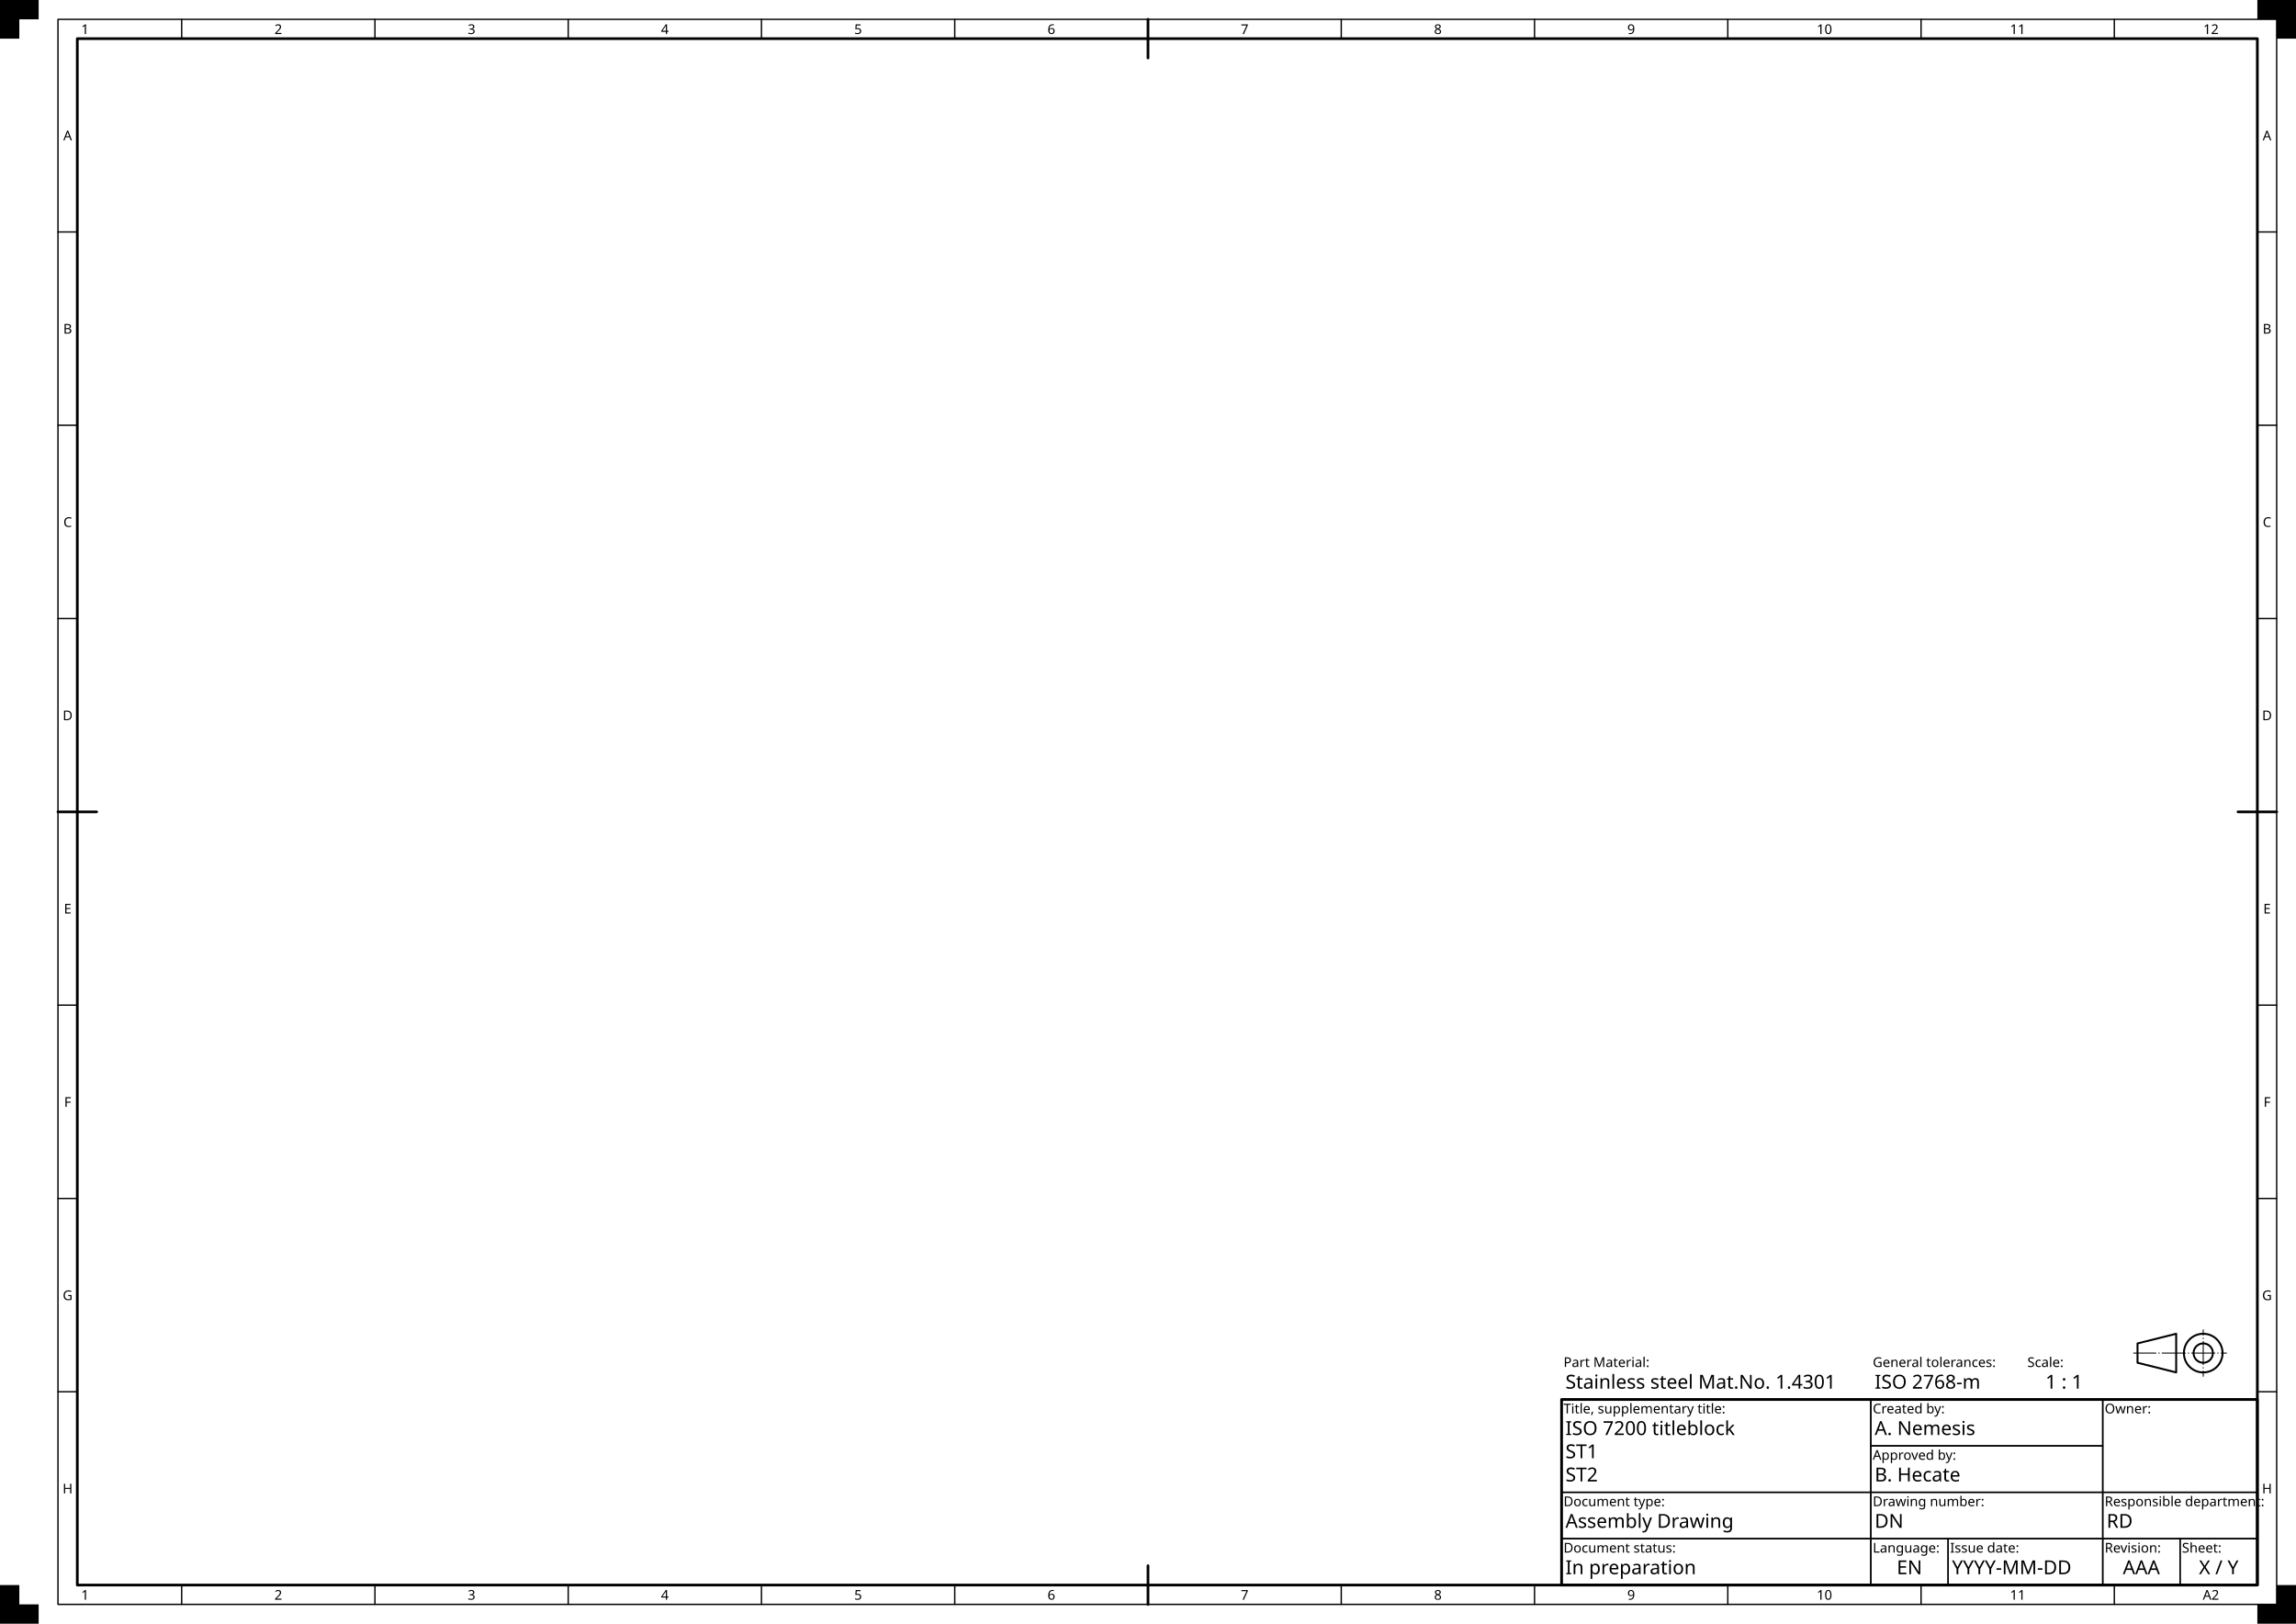
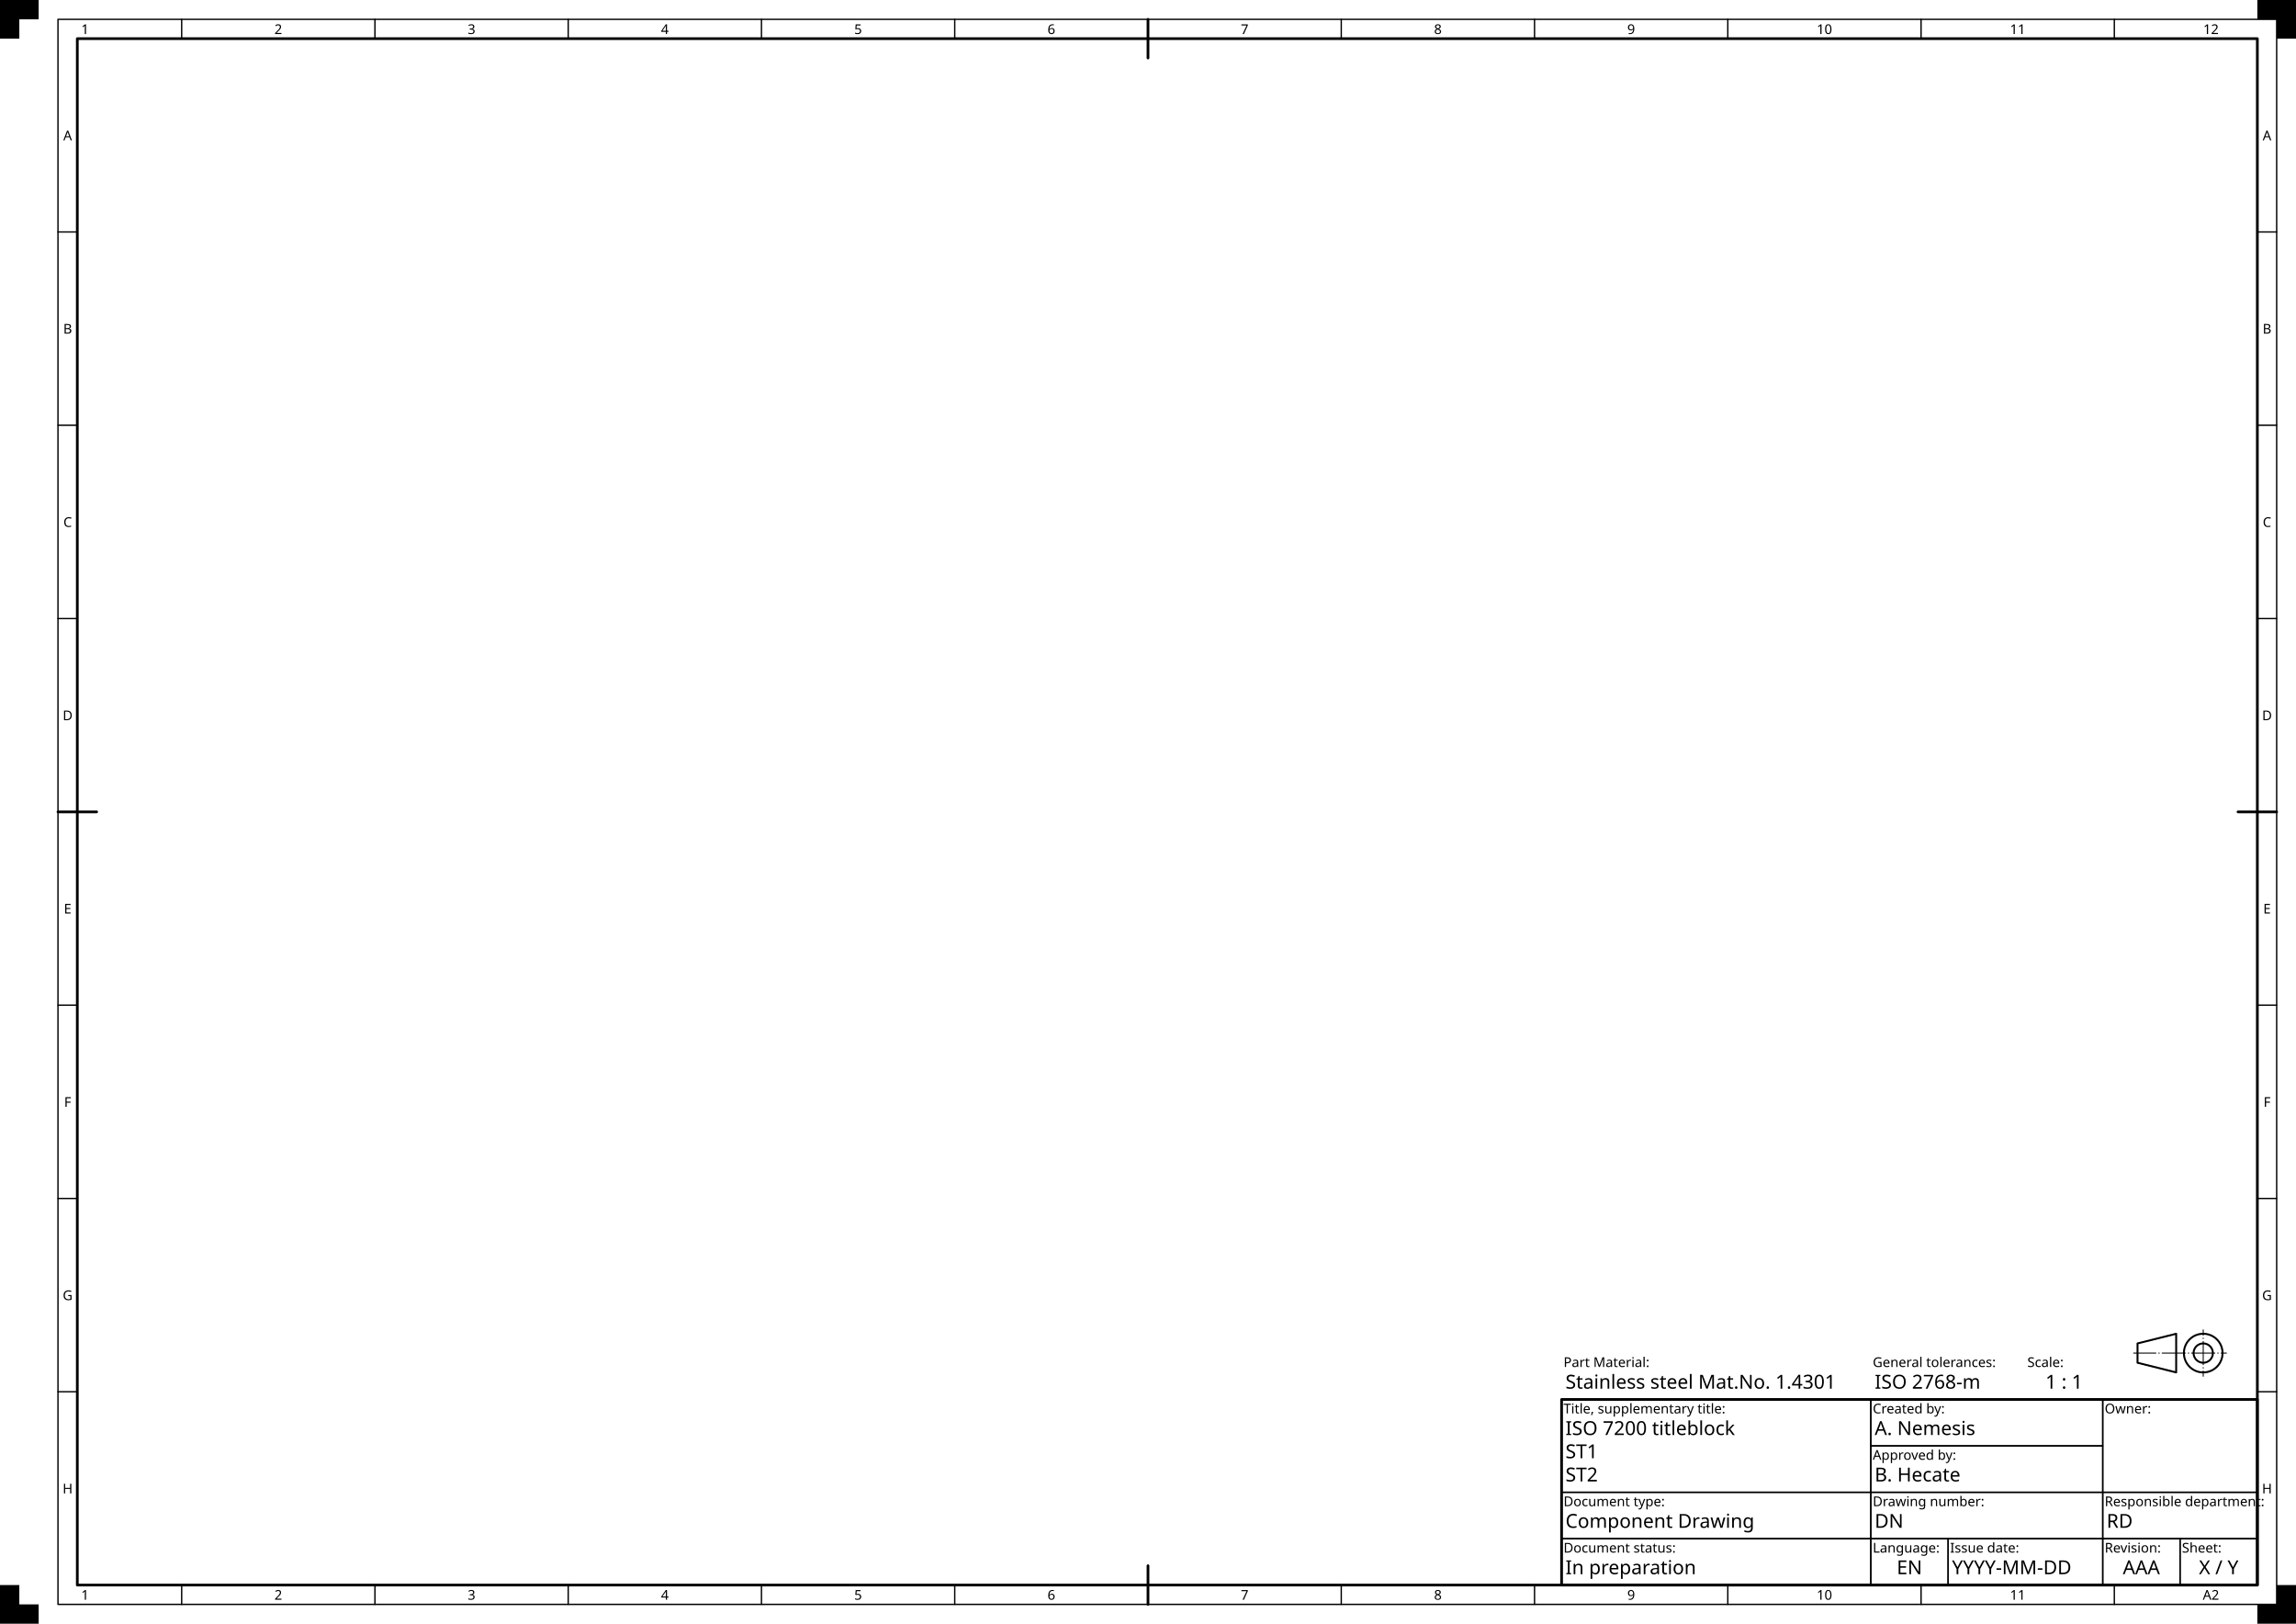
<svg xmlns="http://www.w3.org/2000/svg" xmlns:ns1="https://www.freecad.org/wiki/index.php?title=Svg_Namespace" width="594mm" height="420mm" viewBox="0 0 594 420" version="1.1" id="svg">
  <rect id="drawing_space_frame" x="20" y="10" width="564" height="400" style="fill:none;stroke:#000000;stroke-width:0.7;stroke-linecap:round;stroke-linejoin:round" />
  <g id="centring_marks" style="fill:none;stroke:#000000;stroke-width:0.7;stroke-linecap:round">
    <path id="top_centering" d="m 297,5 v 10" />
    <path id="right_centering" d="m 589,210 h -10" />
    <path id="bottom_centering" d="m 297,415 v -10" />
    <path id="left_centering" d="m 15,210 h 10" />
  </g>
  <g id="grid_reference_system">
    <g id="grid_reference_borders" style="fill:none;stroke:#000000;stroke-width:0.35;stroke-linecap:round;stroke-linejoin:round">
      <rect id="grid_reference_border" x="15" y="5" width="574" height="410" />
      <path id="upper_border_1" d="m 47,5 v 5" />
      <path id="upper_border_2" d="m 97,5 v 5" />
      <path id="upper_border_3" d="m 147,5 v 5" />
      <path id="upper_border_4" d="m 197,5 v 5" />
      <path id="upper_border_5" d="m 247,5 v 5" />
      <path id="upper_border_7" d="m 347,5 v 5" />
      <path id="upper_border_8" d="m 397,5 v 5" />
      <path id="upper_border_9" d="m 447,5 v 5" />
      <path id="upper_border_10" d="m 497,5 v 5" />
      <path id="upper_border_11" d="m 547,5 v 5" />
      <path id="right_border_1" d="m 589,60 h -5" />
      <path id="right_border_2" d="m 589,110 h -5" />
      <path id="right_border_3" d="m 589,160 h -5" />
      <path id="right_border_5" d="m 589,260 h -5" />
      <path id="right_border_6" d="m 589,310 h -5" />
      <path id="right_border_7" d="m 589,360 h -5" />
      <path id="lower_border_1" d="m 47,415 v -5" />
      <path id="lower_border_2" d="m 97,415 v -5" />
      <path id="lower_border_3" d="m 147,415 v -5" />
      <path id="lower_border_4" d="m 197,415 v -5" />
      <path id="lower_border_5" d="m 247,415 v -5" />
      <path id="lower_border_7" d="m 347,415 v -5" />
      <path id="lower_border_8" d="m 397,415 v -5" />
      <path id="lower_border_9" d="m 447,415 v -5" />
      <path id="lower_border_10" d="m 497,415 v -5" />
      <path id="lower_border_11" d="m 547,415 v -5" />
      <path id="left_border_1" d="m 15,60 h 5" />
      <path id="left_border_2" d="m 15,110 h 5" />
      <path id="left_border_3" d="m 15,160 h 5" />
      <path id="left_border_5" d="m 15,260 h 5" />
      <path id="left_border_6" d="m 15,310 h 5" />
      <path id="left_border_7" d="m 15,360 h 5" />
    </g>
    <g id="grid_reference_markers" style="font-size:3.5px;font-family:osifont;text-align:center;text-anchor:middle;fill:#000000;stroke:none">
      <text id="upper_marker_1" x="22" y="8.8">1</text>
      <text id="upper_marker_2" x="72" y="8.8">2</text>
      <text id="upper_marker_3" x="122" y="8.8">3</text>
      <text id="upper_marker_4" x="172" y="8.8">4</text>
      <text id="upper_marker_5" x="222" y="8.8">5</text>
      <text id="upper_marker_6" x="272" y="8.8">6</text>
      <text id="upper_marker_7" x="322" y="8.8">7</text>
      <text id="upper_marker_8" x="372" y="8.8">8</text>
      <text id="upper_marker_9" x="422" y="8.8">9</text>
      <text id="upper_marker_10" x="472" y="8.8">10</text>
      <text id="upper_marker_11" x="522" y="8.8">11</text>
      <text id="upper_marker_12" x="572" y="8.8">12</text>
      <text id="right_marker_1" x="586.5" y="36.3">A</text>
      <text id="right_marker_2" x="586.5" y="86.3">B</text>
      <text id="right_marker_3" x="586.5" y="136.3">C</text>
      <text id="right_marker_4" x="586.5" y="186.3">D</text>
      <text id="right_marker_5" x="586.5" y="236.3">E</text>
      <text id="right_marker_6" x="586.5" y="286.3">F</text>
      <text id="right_marker_7" x="586.5" y="336.3">G</text>
      <text id="right_marker_8" x="586.5" y="386.3">H</text>
      <text id="lower_marker_1" x="22" y="413.8">1</text>
      <text id="lower_marker_2" x="72" y="413.8">2</text>
      <text id="lower_marker_3" x="122" y="413.8">3</text>
      <text id="lower_marker_4" x="172" y="413.8">4</text>
      <text id="lower_marker_5" x="222" y="413.8">5</text>
      <text id="lower_marker_6" x="272" y="413.8">6</text>
      <text id="lower_marker_7" x="322" y="413.8">7</text>
      <text id="lower_marker_8" x="372" y="413.8">8</text>
      <text id="lower_marker_9" x="422" y="413.8">9</text>
      <text id="lower_marker_10" x="472" y="413.8">10</text>
      <text id="lower_marker_11" x="522" y="413.8">11</text>
      <text id="lower_marker_12" x="572" y="413.8">A2</text>
      <text id="left_marker_1" x="17.5" y="36.3">A</text>
      <text id="left_marker_2" x="17.5" y="86.3">B</text>
      <text id="left_marker_3" x="17.5" y="136.3">C</text>
      <text id="left_marker_4" x="17.5" y="186.3">D</text>
      <text id="left_marker_5" x="17.5" y="236.3">E</text>
      <text id="left_marker_6" x="17.5" y="286.3">F</text>
      <text id="left_marker_7" x="17.5" y="336.3">G</text>
      <text id="left_marker_8" x="17.5" y="386.3">H</text>
    </g>
  </g>
  <g id="trimming_marks" style="fill:#000000;stroke:none">
    <path id="top_left_trimming" d="m 0,0 h 10 v 5 h -5 v 5 h -5 z" />
    <path id="top_right_trimming" d="m 594,0 h -10 v 5 h 5 v 5 h 5 z" />
    <path id="bottom_right_trimming" d="m 594,420 h -10 v -5 h 5 v -5 h 5 z" />
    <path id="bottom_left_trimming" d="m 0,420 h 10 v -5 h -5 v -5 h -5 z" />
  </g>
  <g id="title_block_borders" style="fill:none;stroke:#000000;stroke-width:0.35;stroke-linecap:round;stroke-linejoin:round">
    <rect id="title_block_frame" x="404" y="362" width="180" height="48" style="stroke-width:0.7" />
    <rect id="legal_owner_border" x="544" y="362" width="40" height="24" />
    <rect id="identification_number_border" x="484" y="386" width="60" height="12" />
    <rect id="revision_index_border" x="544" y="398" width="20" height="12" />
    <rect id="date_of_issue_border" x="504" y="398" width="40" height="12" />
    <rect id="sheet_number_border" x="564" y="398" width="20" height="12" />
    <rect id="language_code_border" x="484" y="398" width="20" height="12" />
    <rect id="title_border" x="404" y="362" width="80" height="24" />
    <rect id="responsible_department_border" x="544" y="386" width="40" height="12" />
    <rect id="approval_person_border" x="484" y="374" width="60" height="12" />
    <rect id="creator_border" x="484" y="362" width="60" height="12" />
    <rect id="document_type_border" x="404" y="386" width="80" height="12" />
    <rect id="document_status_border" x="404" y="398" width="80" height="12" />
  </g>
  <g id="title_block_labels" style="font-size:3.5px;font-family:osifont;text-anchor:start;fill:#000000;stroke:none">
    <text id="legal_owner_label" x="544.5" y="365.6">Owner:</text>
    <text id="identification_number_label" x="484.5" y="389.6">Drawing number:</text>
    <text id="revision_index_label" x="544.5" y="401.6">Revision:</text>
    <text id="date_of_issue_label" x="504.5" y="401.6">Issue date:</text>
    <text id="sheet_number_label" x="564.5" y="401.6">Sheet:</text>
    <text id="language_code_label" x="484.5" y="401.6">Language:</text>
    <text id="title_label" x="404.5" y="365.6">Title, supplementary title:</text>
    <text id="responsible_department_label" x="544.5" y="389.6">Responsible department:</text>
    <text id="approval_person_label" x="484.5" y="377.6">Approved by:</text>
    <text id="creator_label" x="484.5" y="365.6">Created by:</text>
    <text id="document_type label" x="404.5" y="389.6">Document type:</text>
    <text id="document_status_label" x="404.5" y="401.6">Document status:</text>
    <text id="sheet_scale_label" x="524.5" y="353.6">Scale:</text>
    <text id="general_tolerances_label" x="484.5" y="353.6">General tolerances:</text>
    <text id="part_material_label" x="404.5" y="353.6">Part Material:</text>
  </g>
  <g id="title_block_data_fields" style="font-size:5px;font-family:osifont;text-anchor:start;fill:#000000;stroke:none">
    <text id="legal_owner_1_data_field" x="564" y="371.1" ns1:editable="legal_owner_1" ns1:autofill="organization" style="font-size:3.5px;text-align:center;text-anchor:middle">
      <tspan />
    </text>
    <text id="legal_owner_2_data_field" x="564" y="375.1" ns1:editable="legal_owner_2" style="font-size:3.5px;text-align:center;text-anchor:middle">
      <tspan />
    </text>
    <text id="legal_owner_3_data_field" x="564" y="379.1" ns1:editable="legal_owner_3" style="font-size:3.5px;text-align:center;text-anchor:middle">
      <tspan />
    </text>
    <text id="legal_owner_4_data_field" x="564" y="383.1" ns1:editable="legal_owner_4" style="font-size:3.5px;text-align:center;text-anchor:middle">
      <tspan />
    </text>
    <text id="identification_number_data_field" x="485" y="395.2" ns1:editable="drawing_number">
      <tspan>DN</tspan>
    </text>
    <text id="revision_index_data_field" x="554" y="407.2" ns1:editable="revision_index" style="text-align:center;text-anchor:middle">
      <tspan>AAA</tspan>
    </text>
    <text id="date_of_issue_data_field" x="505" y="407.2" ns1:editable="date_of_issue" ns1:autofill="date">
      <tspan>YYYY-MM-DD</tspan>
    </text>
    <text id="sheet_number_data_field" x="574" y="407.2" ns1:editable="sheet_number" ns1:autofill="sheet" style="text-align:center;text-anchor:middle">
      <tspan>X / Y</tspan>
    </text>
    <text id="language_data_field" x="494" y="407.2" ns1:editable="language_code" style="text-align:center;text-anchor:middle">
      <tspan>EN</tspan>
    </text>
    <text id="title_data_field" x="405" y="371.2" ns1:editable="title" ns1:autofill="title">
      <tspan>ISO 7200 titleblock</tspan>
    </text>
    <text id="supplementary_title_1_data_field" x="405" y="377.2" ns1:editable="supplementary_title_1">
      <tspan>ST1</tspan>
    </text>
    <text id="supplementary_title_2_data_field" x="405" y="383.2" ns1:editable="supplementary_title_2">
      <tspan>ST2</tspan>
    </text>
    <text id="responsible_department_data_field" x="545" y="395.2" ns1:editable="responsible_department">
      <tspan>RD</tspan>
    </text>
    <text id="approval_person_data_field" x="485" y="383.2" ns1:editable="approval_person">
      <tspan>B. Hecate</tspan>
    </text>
    <text id="creator_data_field" x="485" y="371.2" ns1:editable="creator" ns1:autofill="author">
      <tspan>A. Nemesis</tspan>
    </text>
    <text id="document_type_data_field" x="405" y="395.2" ns1:editable="document_type">
-       <tspan>Assembly Drawing</tspan>
+       <tspan>Component Drawing</tspan>
    </text>
    <text id="document_status_data_field" x="405" y="407.2" ns1:editable="document_status">
      <tspan>In preparation</tspan>
    </text>
    <text id="sheet_scale_data_field" x="534" y="359.2" ns1:editable="sheet_scale" ns1:autofill="scale" style="text-align:center;text-anchor:middle">
      <tspan>1 : 1</tspan>
    </text>
    <text id="general_tolerances_data_field" x="485" y="359.2" ns1:editable="general_tolerances">
      <tspan>ISO 2768-m</tspan>
    </text>
    <text id="part_material_data_field" x="405" y="359.2" ns1:editable="part_material">
      <tspan>Stainless steel Mat.No. 1.4301</tspan>
    </text>
  </g>
  <g id="extras_outlines" style="fill:none;stroke:#000000;stroke-width:0.5;stroke-linecap:round;stroke-linejoin:round">
    <path id="first_angle_trapezoid" d="m 563,345 -10,2.5 v 5 l 10,2.5 z" />
    <circle id="first_angle_inner circle" cx="570" cy="350" r="2.5" />
    <circle id="first_angle_outer circle" cx="570" cy="350" r="5" />
  </g>
  <g id="extras_centre_lines" style="fill:none;stroke:#000000;stroke-width:0.25;stroke-linecap:round;stroke-linejoin:round;stroke-dasharray:6, 0.75, 0.125, 0.75">
    <path id="first_angle_horizontal" d="m 552,350 h 24" style="stroke-dashoffset:0.25" />
    <path id="first_angle_vertical" d="m 570,356 v -12" style="stroke-dashoffset:4.625" />
  </g>
</svg>
